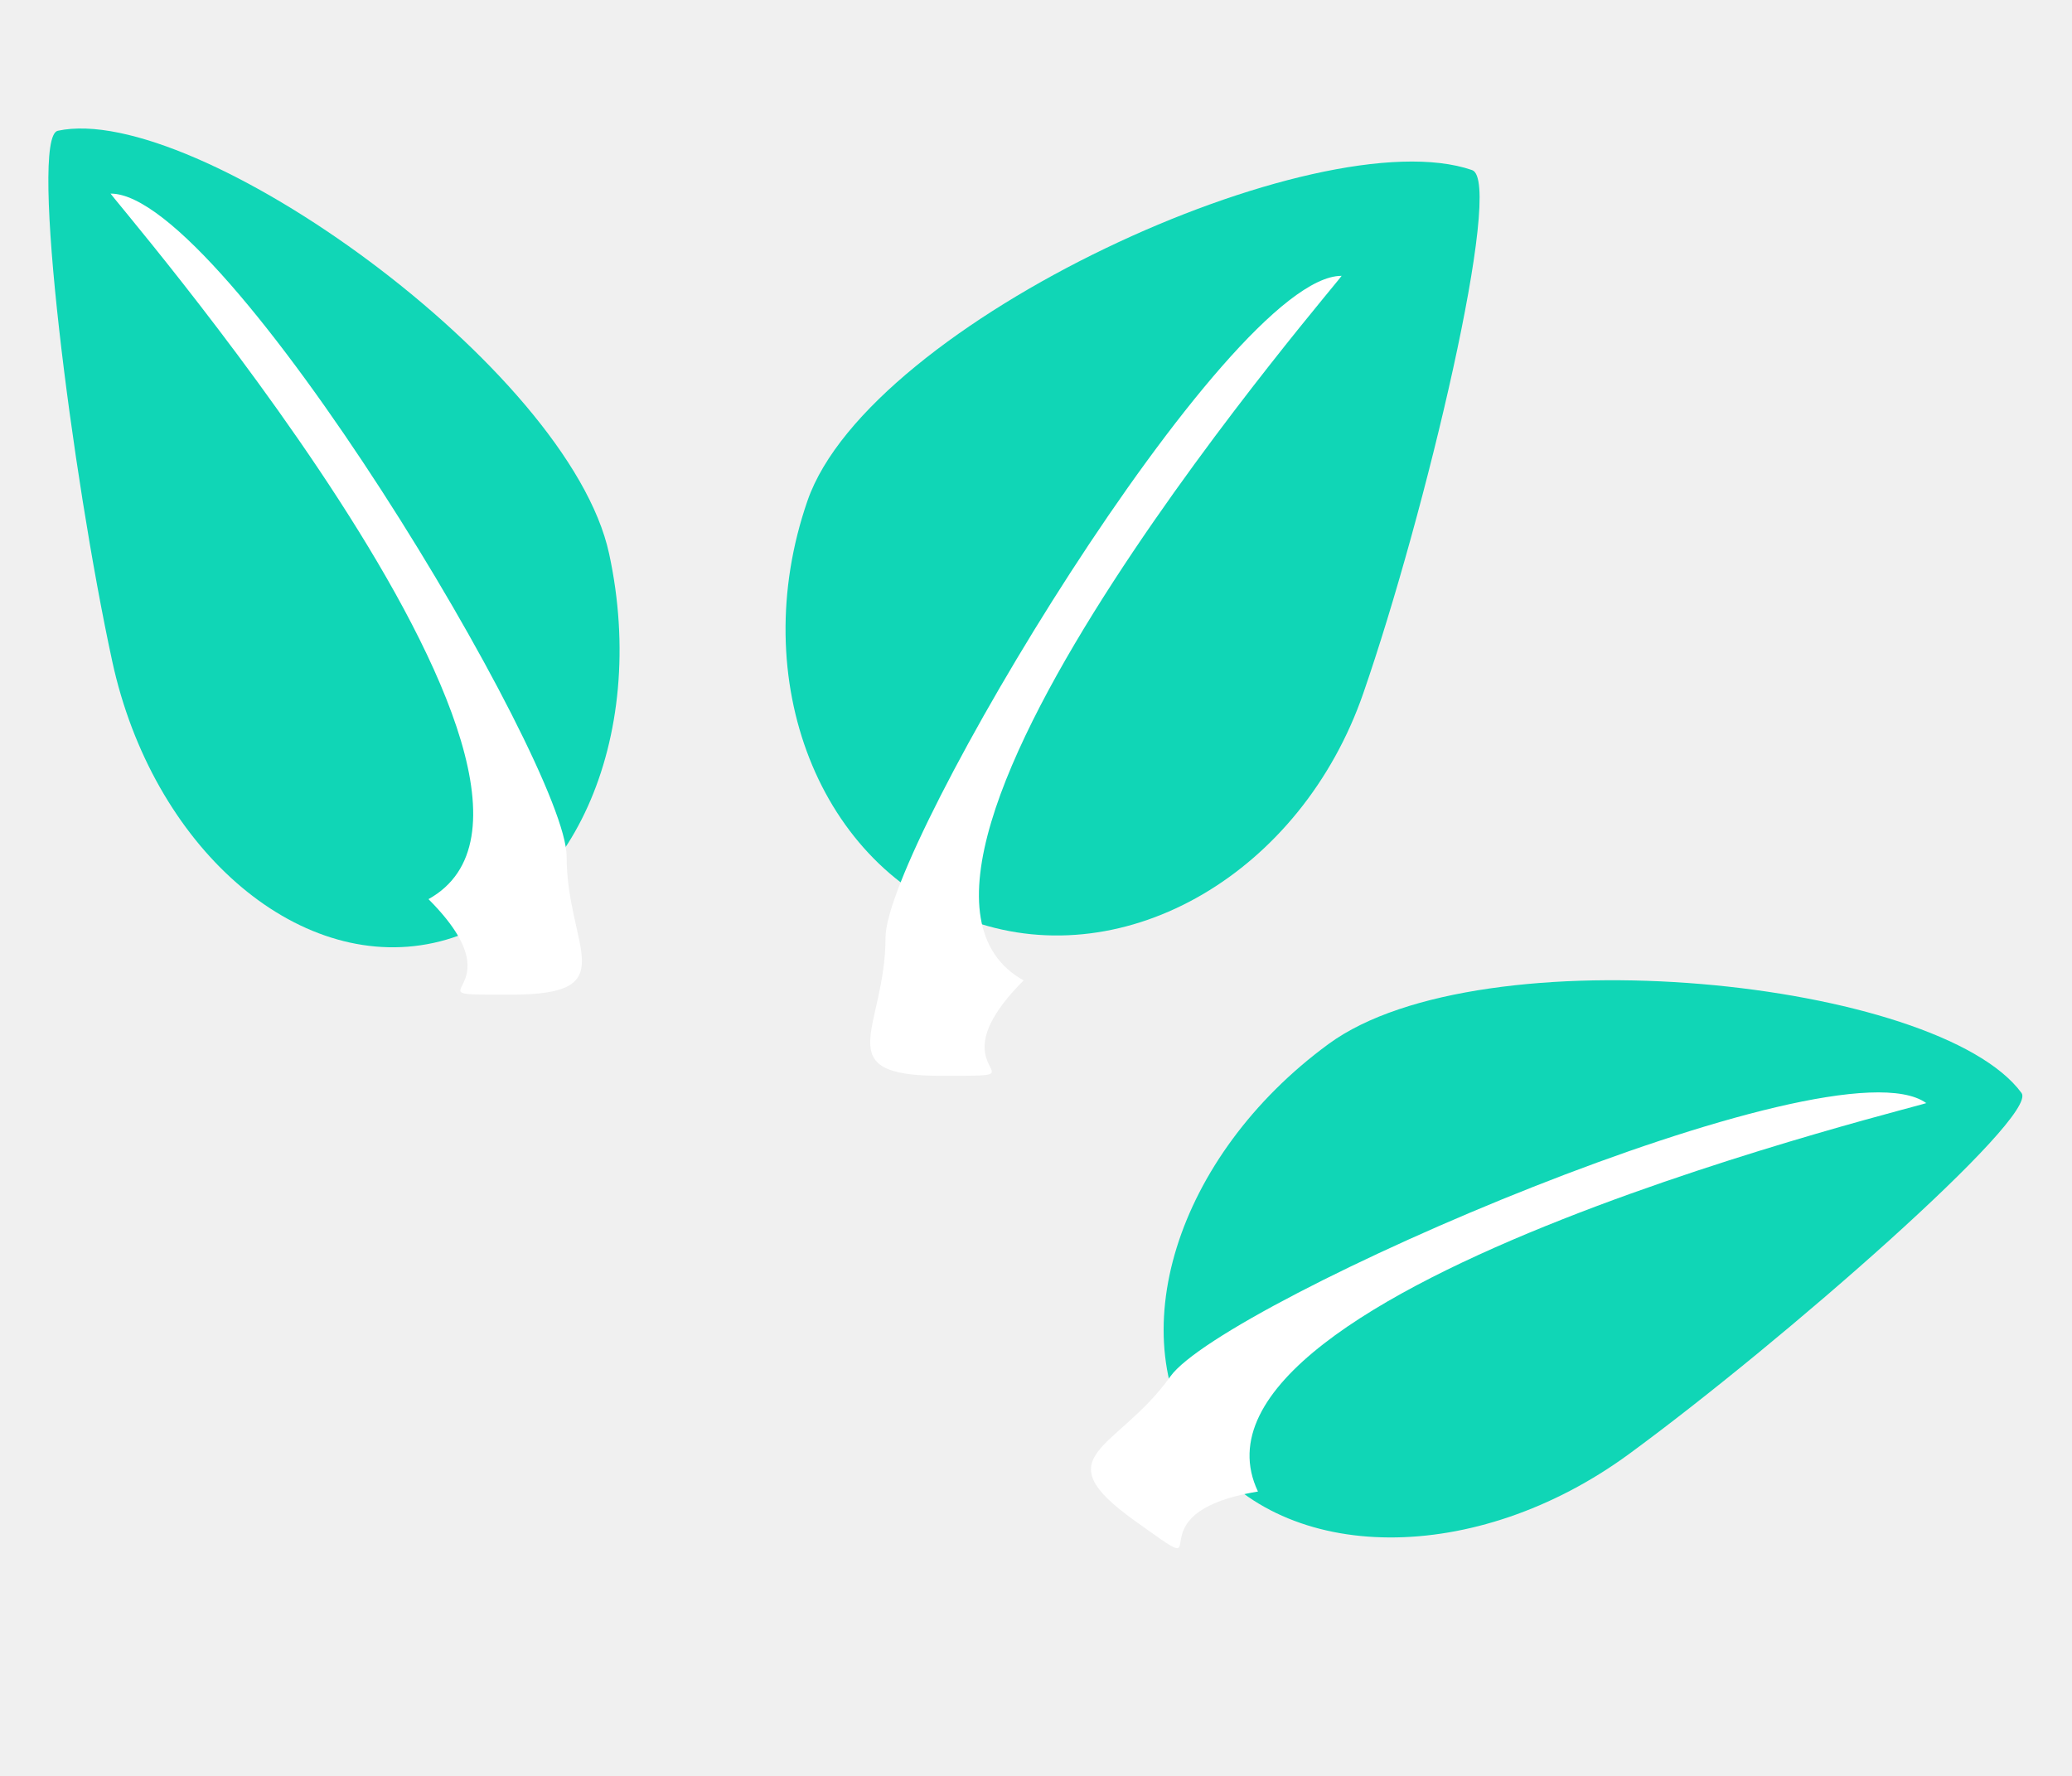
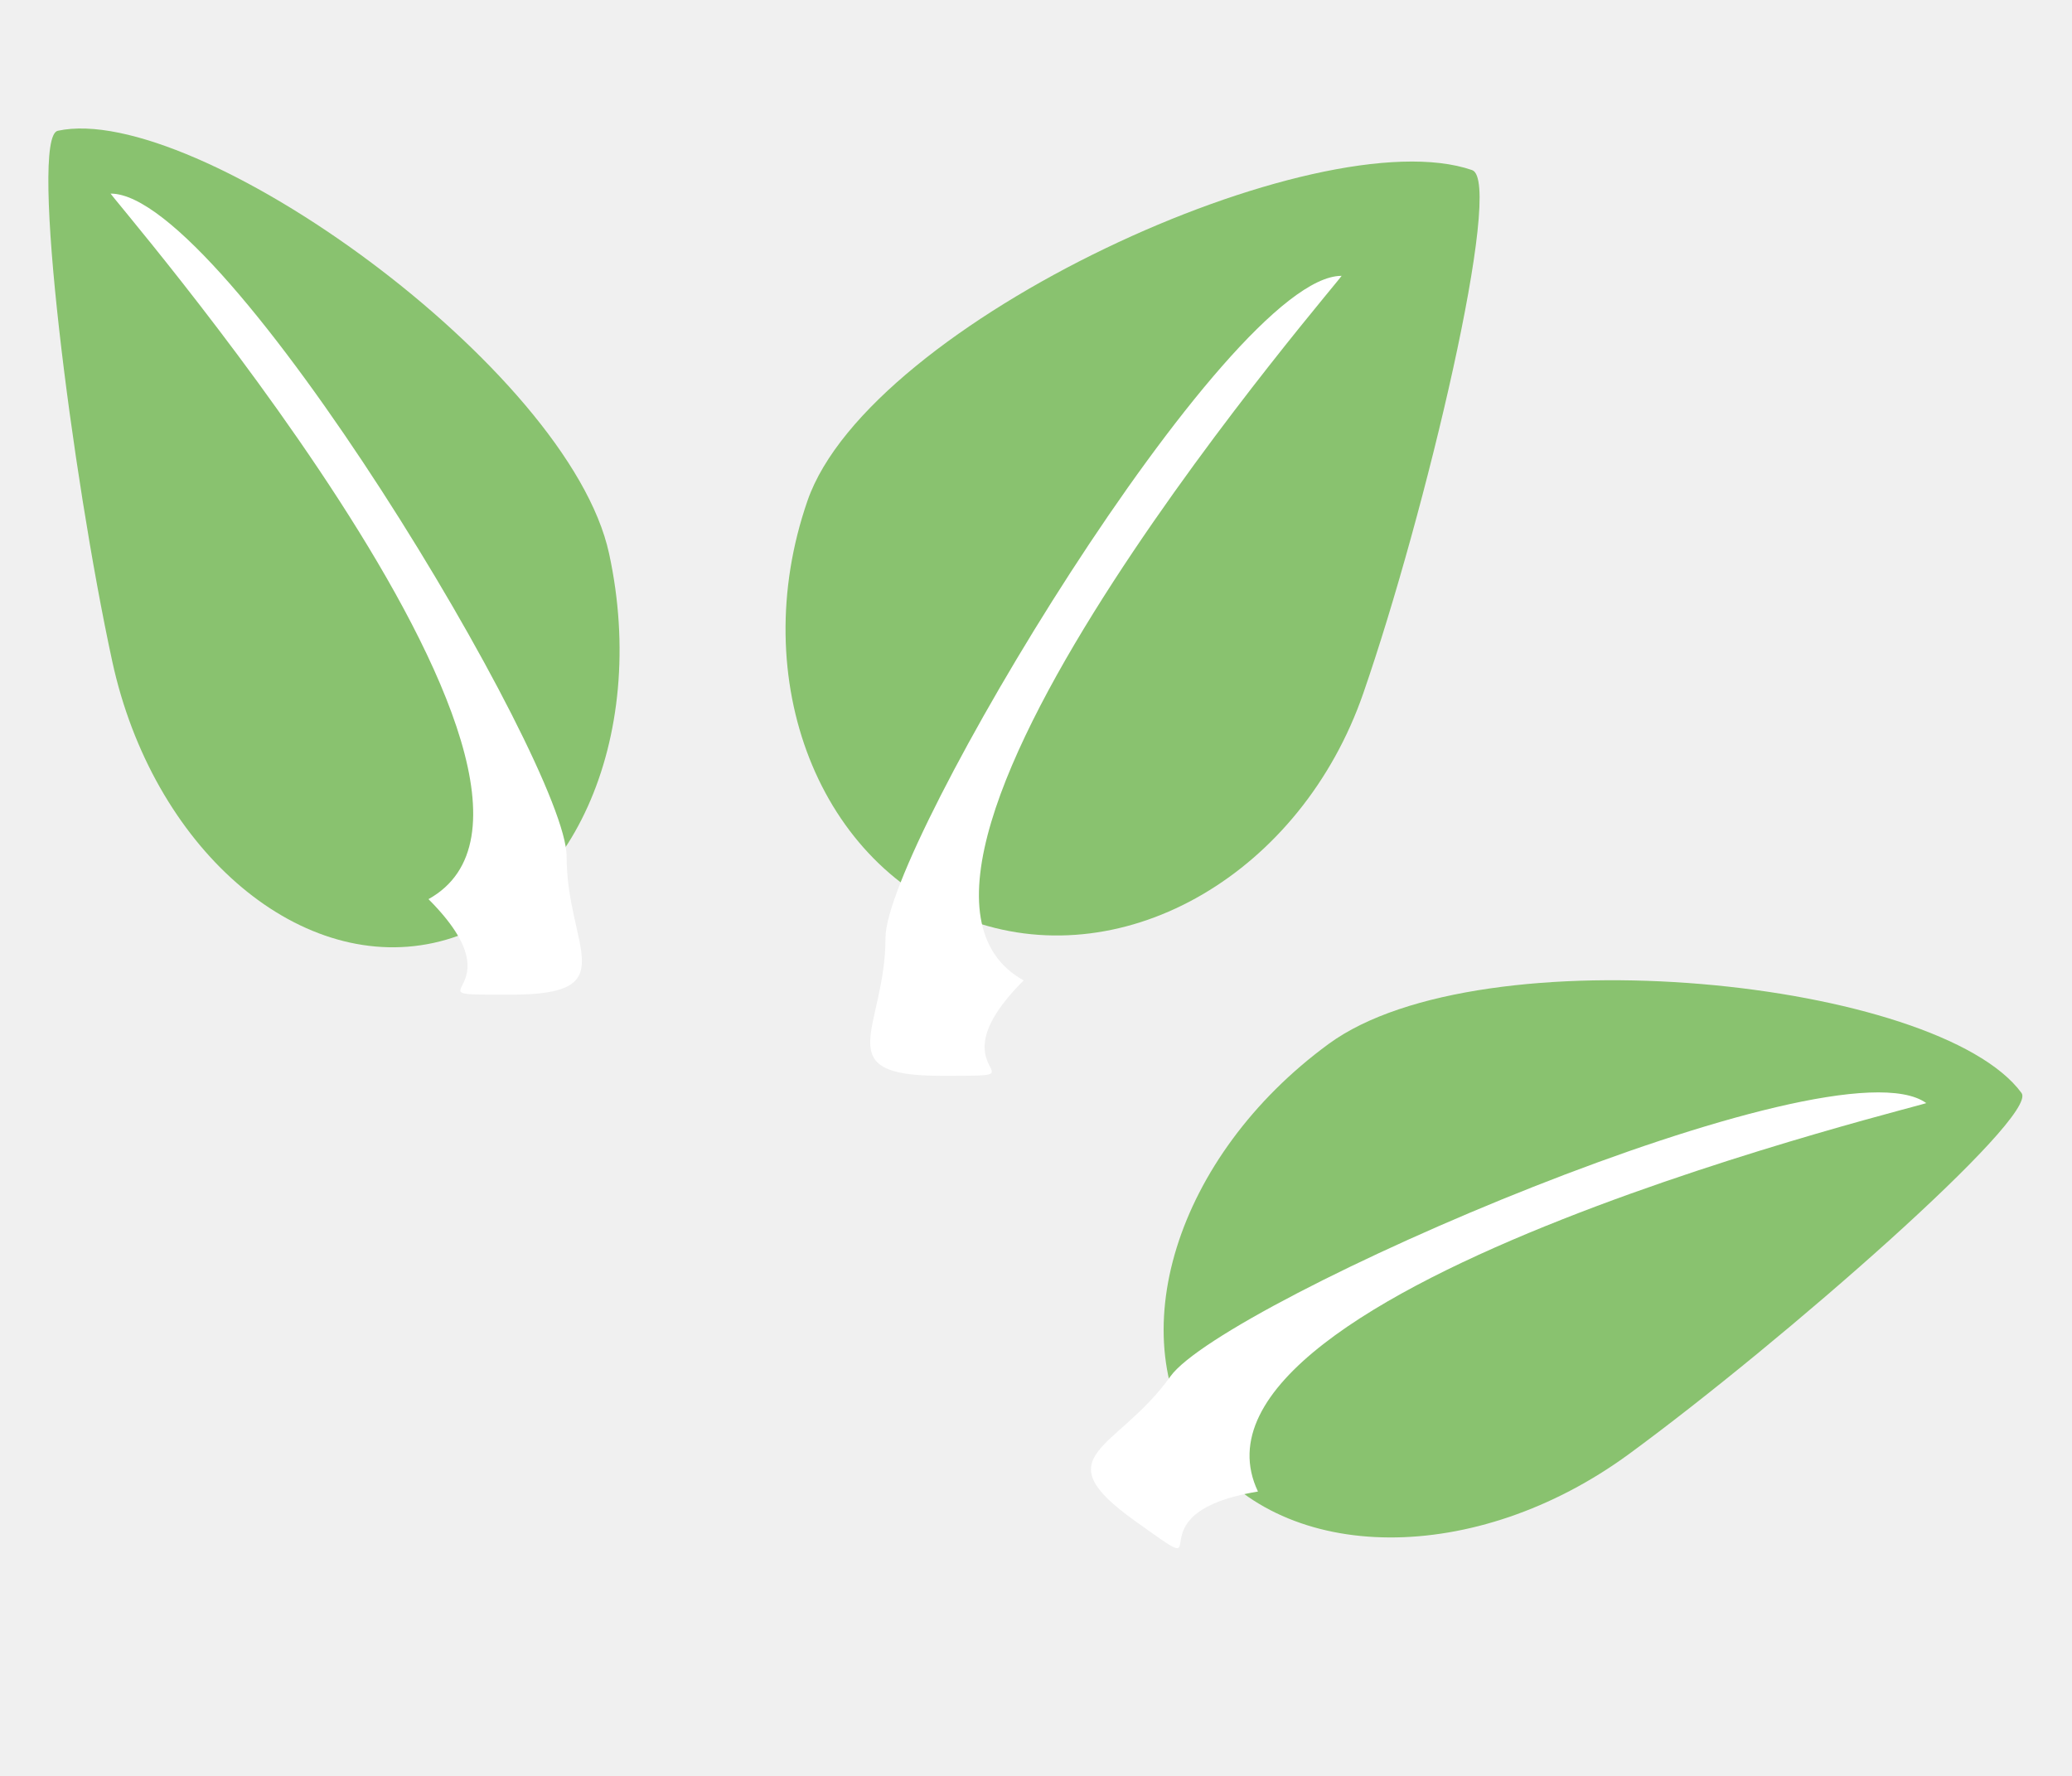
<svg xmlns="http://www.w3.org/2000/svg" width="49" height="42" viewBox="0 0 49 42" fill="none">
-   <path d="M32.24 16.396C30.772 20.633 26.64 23.049 23.01 21.792C19.381 20.535 17.628 16.081 19.096 11.843C20.564 7.605 31.184 2.766 34.814 4.023C35.578 4.288 33.708 12.158 32.24 16.396Z" fill="#10D6B6" />
-   <path d="M2.654 15.638C3.604 20.021 7.004 23.004 10.248 22.301C13.493 21.598 15.354 17.475 14.404 13.092C13.454 8.709 4.611 2.39 1.366 3.093C0.683 3.241 1.704 11.255 2.654 15.638Z" fill="#10D6B6" />
-   <path d="M38.525 34.387C34.907 37.038 30.384 37.016 28.422 34.339C26.459 31.661 27.801 27.342 31.418 24.691C35.035 22.04 45.845 23.173 47.807 25.85C48.221 26.414 42.142 31.736 38.525 34.387Z" fill="#10D6B6" />
+   <path d="M32.24 16.396C30.772 20.633 26.64 23.049 23.01 21.792C19.381 20.535 17.628 16.081 19.096 11.843C20.564 7.605 31.184 2.766 34.814 4.023C35.578 4.288 33.708 12.158 32.24 16.396Z" fill="#89C26F" />
+   <path d="M2.654 15.638C3.604 20.021 7.004 23.004 10.248 22.301C13.493 21.598 15.354 17.475 14.404 13.092C13.454 8.709 4.611 2.39 1.366 3.093C0.683 3.241 1.704 11.255 2.654 15.638Z" fill="#89C26F" />
+   <path d="M38.525 34.387C34.907 37.038 30.384 37.016 28.422 34.339C26.459 31.661 27.801 27.342 31.418 24.691C35.035 22.04 45.845 23.173 47.807 25.85C48.221 26.414 42.142 31.736 38.525 34.387Z" fill="#89C26F" />
  <path d="M24.208 23.187C21.921 25.474 24.954 25.443 22.248 25.443C19.541 25.443 20.941 24.341 20.941 22.176C20.941 20.011 29.016 6.524 31.723 6.524C32.05 6.228 19.501 20.573 24.208 23.187Z" fill="white" />
  <path d="M10.133 21.265C12.42 23.555 9.387 23.524 12.093 23.524C14.799 23.524 13.4 22.421 13.4 20.252C13.4 18.084 5.326 4.579 2.62 4.579C2.293 4.282 14.839 18.648 10.133 21.265Z" fill="white" />
  <path d="M29.749 35.275C26.559 35.806 29.045 37.545 26.842 35.971C24.64 34.398 26.42 34.315 27.678 32.553C28.937 30.791 43.348 24.512 45.55 26.086C45.988 26.035 27.439 30.412 29.749 35.275Z" fill="white" />
</svg>
